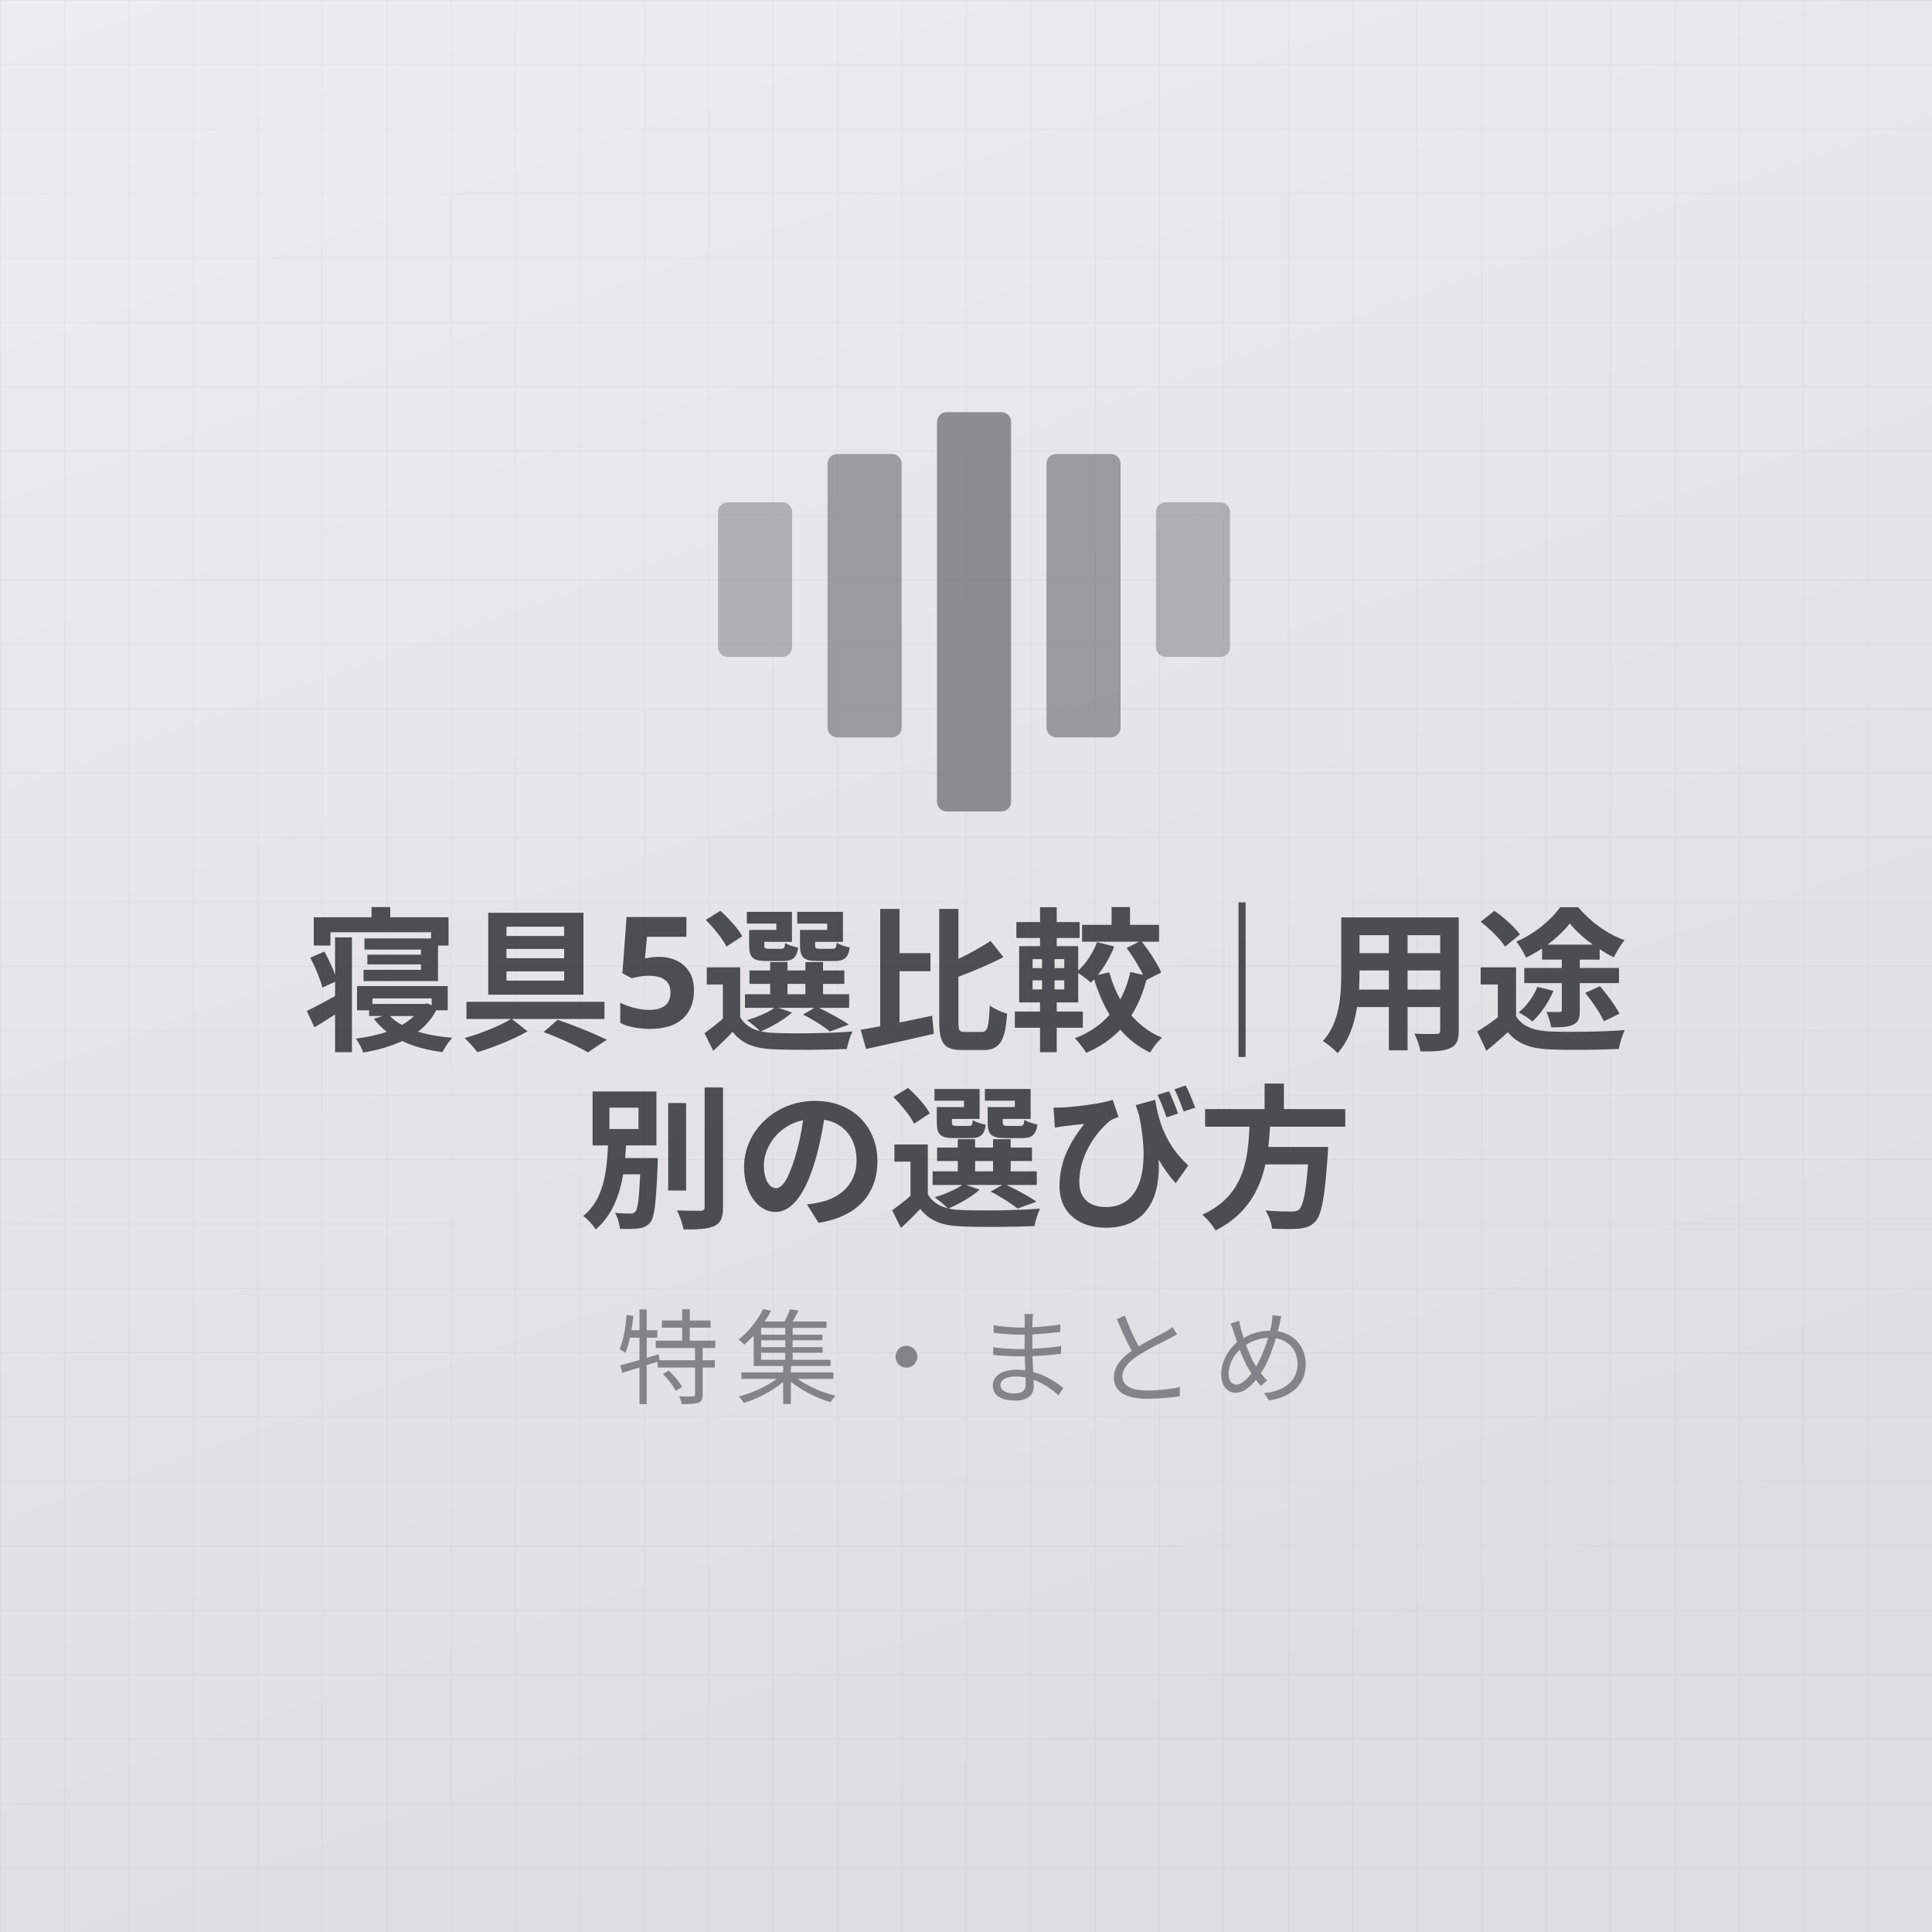
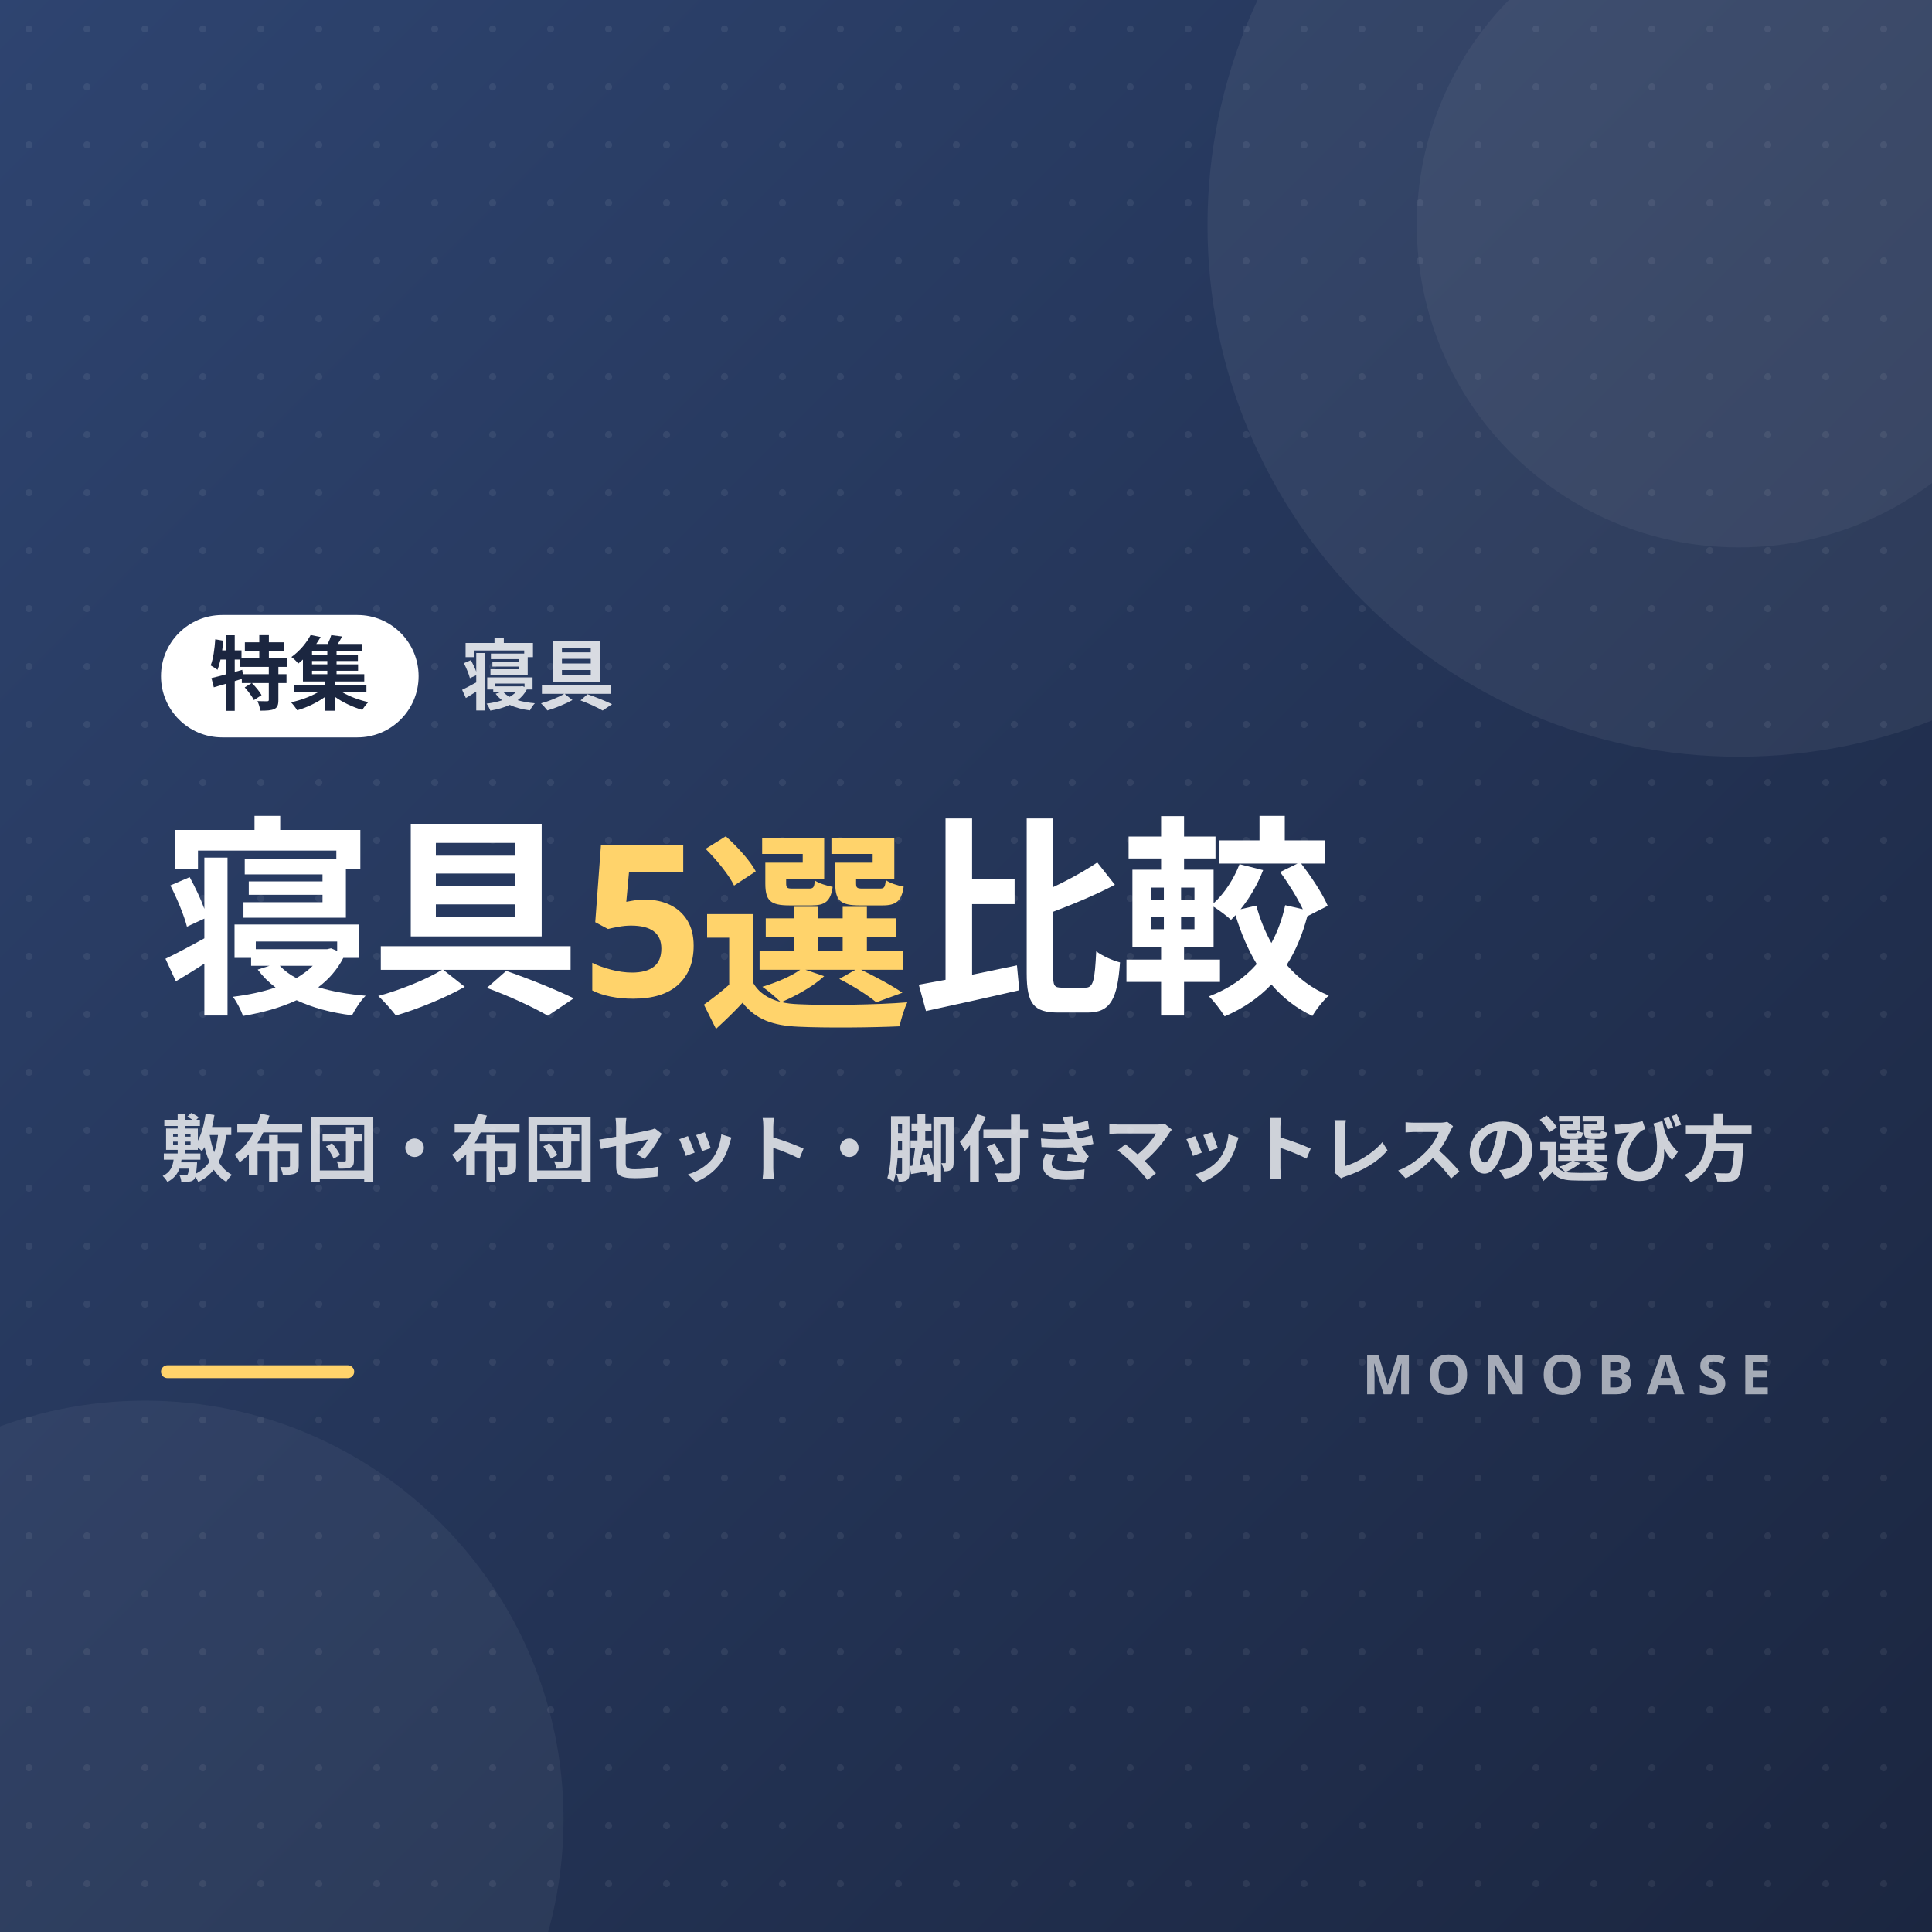
- <svg xmlns="http://www.w3.org/2000/svg" width="1200" height="1200" viewBox="0 0 1200 1200" role="img" aria-label="寝具5選比較｜用途別の選び方">
+ <svg xmlns="http://www.w3.org/2000/svg" width="1200" height="1200" viewBox="0 0 1200 1200" role="img" aria-label="寝具5選比較｜敷布団・布団セット・脚付きマットレスの選び方">
  <defs>
-     <linearGradient id="shade" x1="0" y1="0" x2="0.35" y2="1">
-       <stop offset="0%" stop-color="#EDEDEF" />
-       <stop offset="100%" stop-color="#DEDEE1" />
+     <linearGradient id="bg" x1="0" y1="0" x2="1" y2="1">
+       <stop offset="0%" stop-color="#2E4470" />
+       <stop offset="100%" stop-color="#1B2640" />
    </linearGradient>
-     <pattern id="grid" width="40" height="40" patternUnits="userSpaceOnUse">
-       <path d="M40 0 L0 0 0 40" fill="none" stroke="#25282D" stroke-opacity=".05" stroke-width="1" />
+     <pattern id="dots" width="36" height="36" patternUnits="userSpaceOnUse">
+       <circle cx="18" cy="18" r="2.2" fill="#FFFFFF" fill-opacity=".07" />
    </pattern>
  </defs>
-   <rect width="1200" height="1200" fill="url(#shade)" />
-   <rect width="1200" height="1200" fill="url(#grid)" />
-   <rect x="446" y="312" width="46" height="96" rx="6" fill="#5A5D63" fill-opacity=".40" />
-   <rect x="514" y="282" width="46" height="176" rx="6" fill="#5A5D63" fill-opacity=".55" />
-   <rect x="582" y="256" width="46" height="248" rx="6" fill="#5A5D63" fill-opacity=".65" />
-   <rect x="650" y="282" width="46" height="176" rx="6" fill="#5A5D63" fill-opacity=".55" />
-   <rect x="718" y="312" width="46" height="96" rx="6" fill="#5A5D63" fill-opacity=".40" />
-   <text x="600" y="645" text-anchor="middle" font-family="&quot;Hiragino Sans&quot;, &quot;Noto Sans JP&quot;, &quot;Yu Gothic&quot;, sans-serif" font-size="96" font-weight="700" fill="#25282D" fill-opacity=".80">寝具5選比較｜用途</text>
-   <text x="600" y="755" text-anchor="middle" font-family="&quot;Hiragino Sans&quot;, &quot;Noto Sans JP&quot;, &quot;Yu Gothic&quot;, sans-serif" font-size="96" font-weight="700" fill="#25282D" fill-opacity=".80">別の選び方</text>
-   <text x="600" y="867" text-anchor="middle" font-family="&quot;Hiragino Sans&quot;, &quot;Noto Sans JP&quot;, &quot;Yu Gothic&quot;, sans-serif" font-size="64" letter-spacing="10" fill="#5A5D63" fill-opacity=".70">特集・まとめ</text>
+   <rect width="1200" height="1200" fill="url(#bg)" />
+   <rect width="1200" height="1200" fill="url(#dots)" />
+   <circle cx="1080" cy="140" r="330" fill="#FFFFFF" fill-opacity=".06" />
+   <circle cx="1080" cy="140" r="200" fill="#FFFFFF" fill-opacity=".05" />
+   <circle cx="90" cy="1130" r="260" fill="#FFFFFF" fill-opacity=".05" />
+   <rect x="100" y="382" width="160" height="76" rx="38" fill="#FFFFFF" />
+   <text x="180" y="437" text-anchor="middle" font-family="&quot;Hiragino Sans&quot;, &quot;Hiragino Kaku Gothic ProN&quot;, &quot;Noto Sans JP&quot;, &quot;Yu Gothic&quot;, &quot;Meiryo&quot;, sans-serif" font-size="50" font-weight="800" fill="#1B2640">特集</text>
+   <text x="286.0" y="437" font-family="&quot;Hiragino Sans&quot;, &quot;Hiragino Kaku Gothic ProN&quot;, &quot;Noto Sans JP&quot;, &quot;Yu Gothic&quot;, &quot;Meiryo&quot;, sans-serif" font-size="48" font-weight="600" fill="#FFFFFF" fill-opacity=".82">寝具</text>
+   <text x="100" y="619" font-family="&quot;Hiragino Sans&quot;, &quot;Hiragino Kaku Gothic ProN&quot;, &quot;Noto Sans JP&quot;, &quot;Yu Gothic&quot;, &quot;Meiryo&quot;, sans-serif" font-size="132" font-weight="800" fill="#FFFFFF" letter-spacing="-2.6">寝具<tspan fill="#FFD36B">5選</tspan>比較</text>
+   <text x="100" y="730" font-family="&quot;Hiragino Sans&quot;, &quot;Hiragino Kaku Gothic ProN&quot;, &quot;Noto Sans JP&quot;, &quot;Yu Gothic&quot;, &quot;Meiryo&quot;, sans-serif" font-size="45" font-weight="600" fill="#FFFFFF" fill-opacity=".78">敷布団・布団セット・脚付きマットレスの選び方</text>
+   <rect x="100" y="848" width="120" height="8" rx="4" fill="#FFD36B" />
+   <text x="1100" y="866" text-anchor="end" font-family="&quot;Hiragino Sans&quot;, &quot;Hiragino Kaku Gothic ProN&quot;, &quot;Noto Sans JP&quot;, &quot;Yu Gothic&quot;, &quot;Meiryo&quot;, sans-serif" font-size="34" font-weight="700" letter-spacing="8" fill="#FFFFFF" fill-opacity=".6">MONOBASE</text>
</svg>
